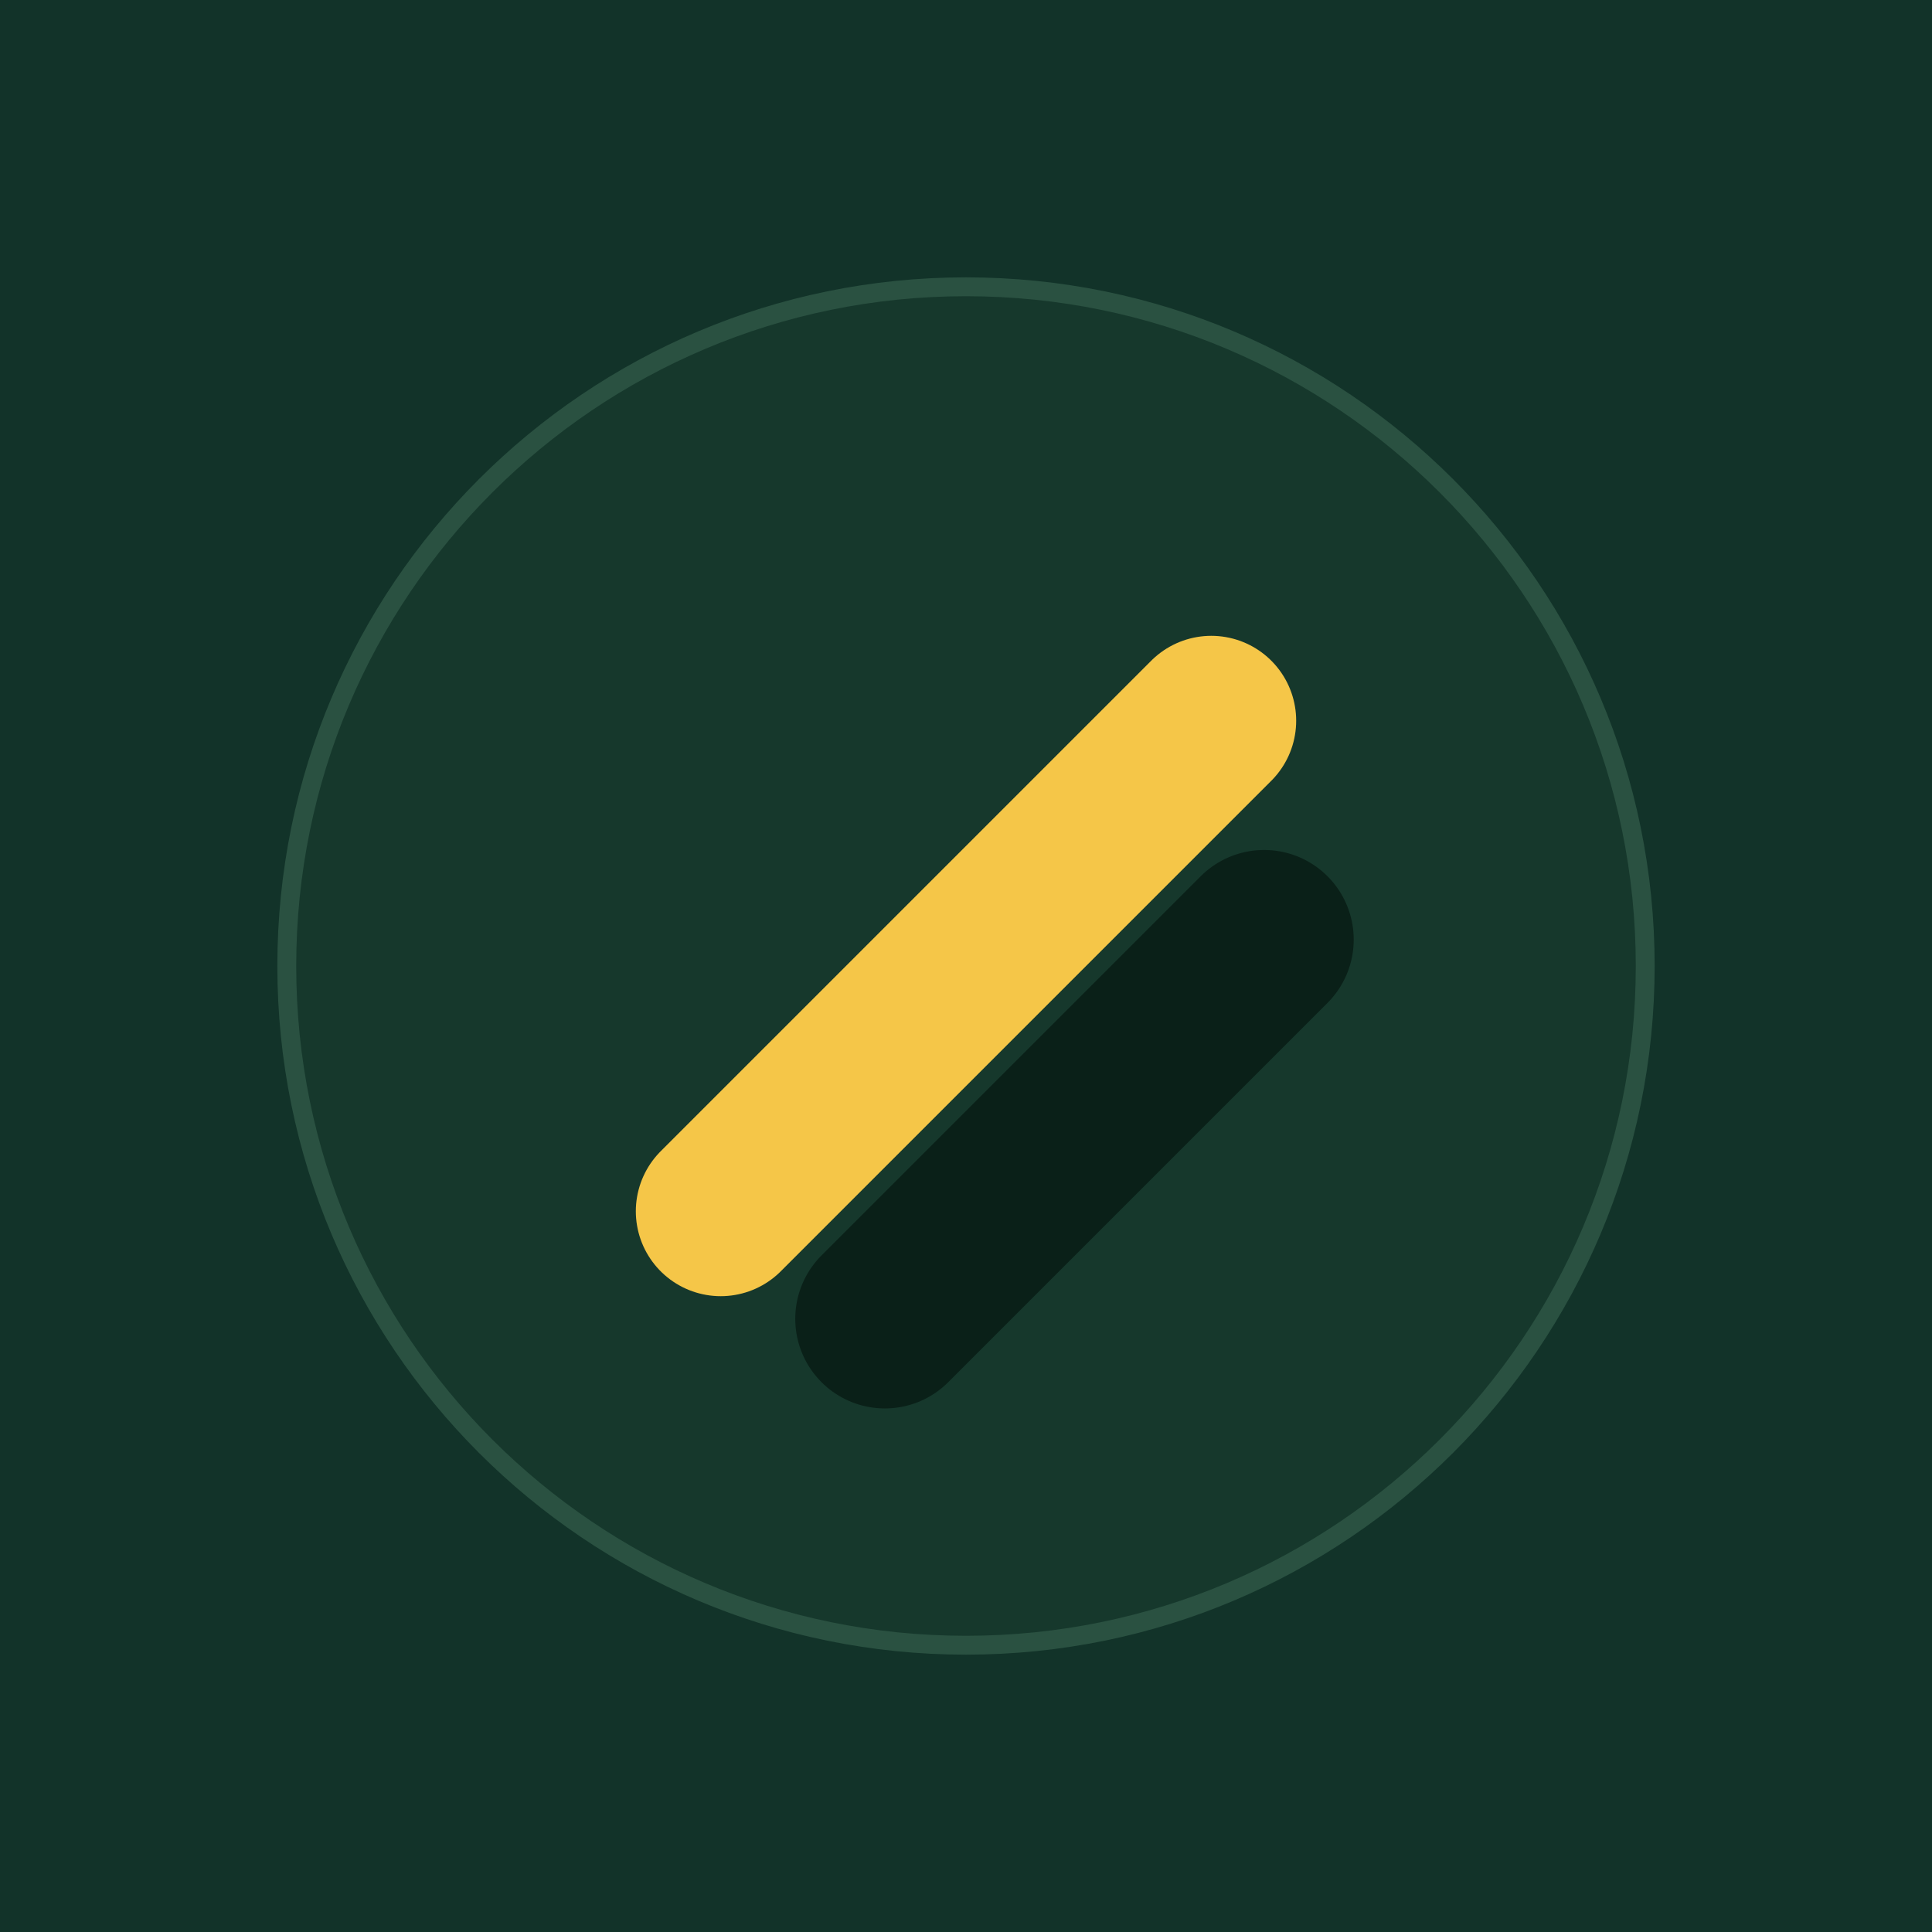
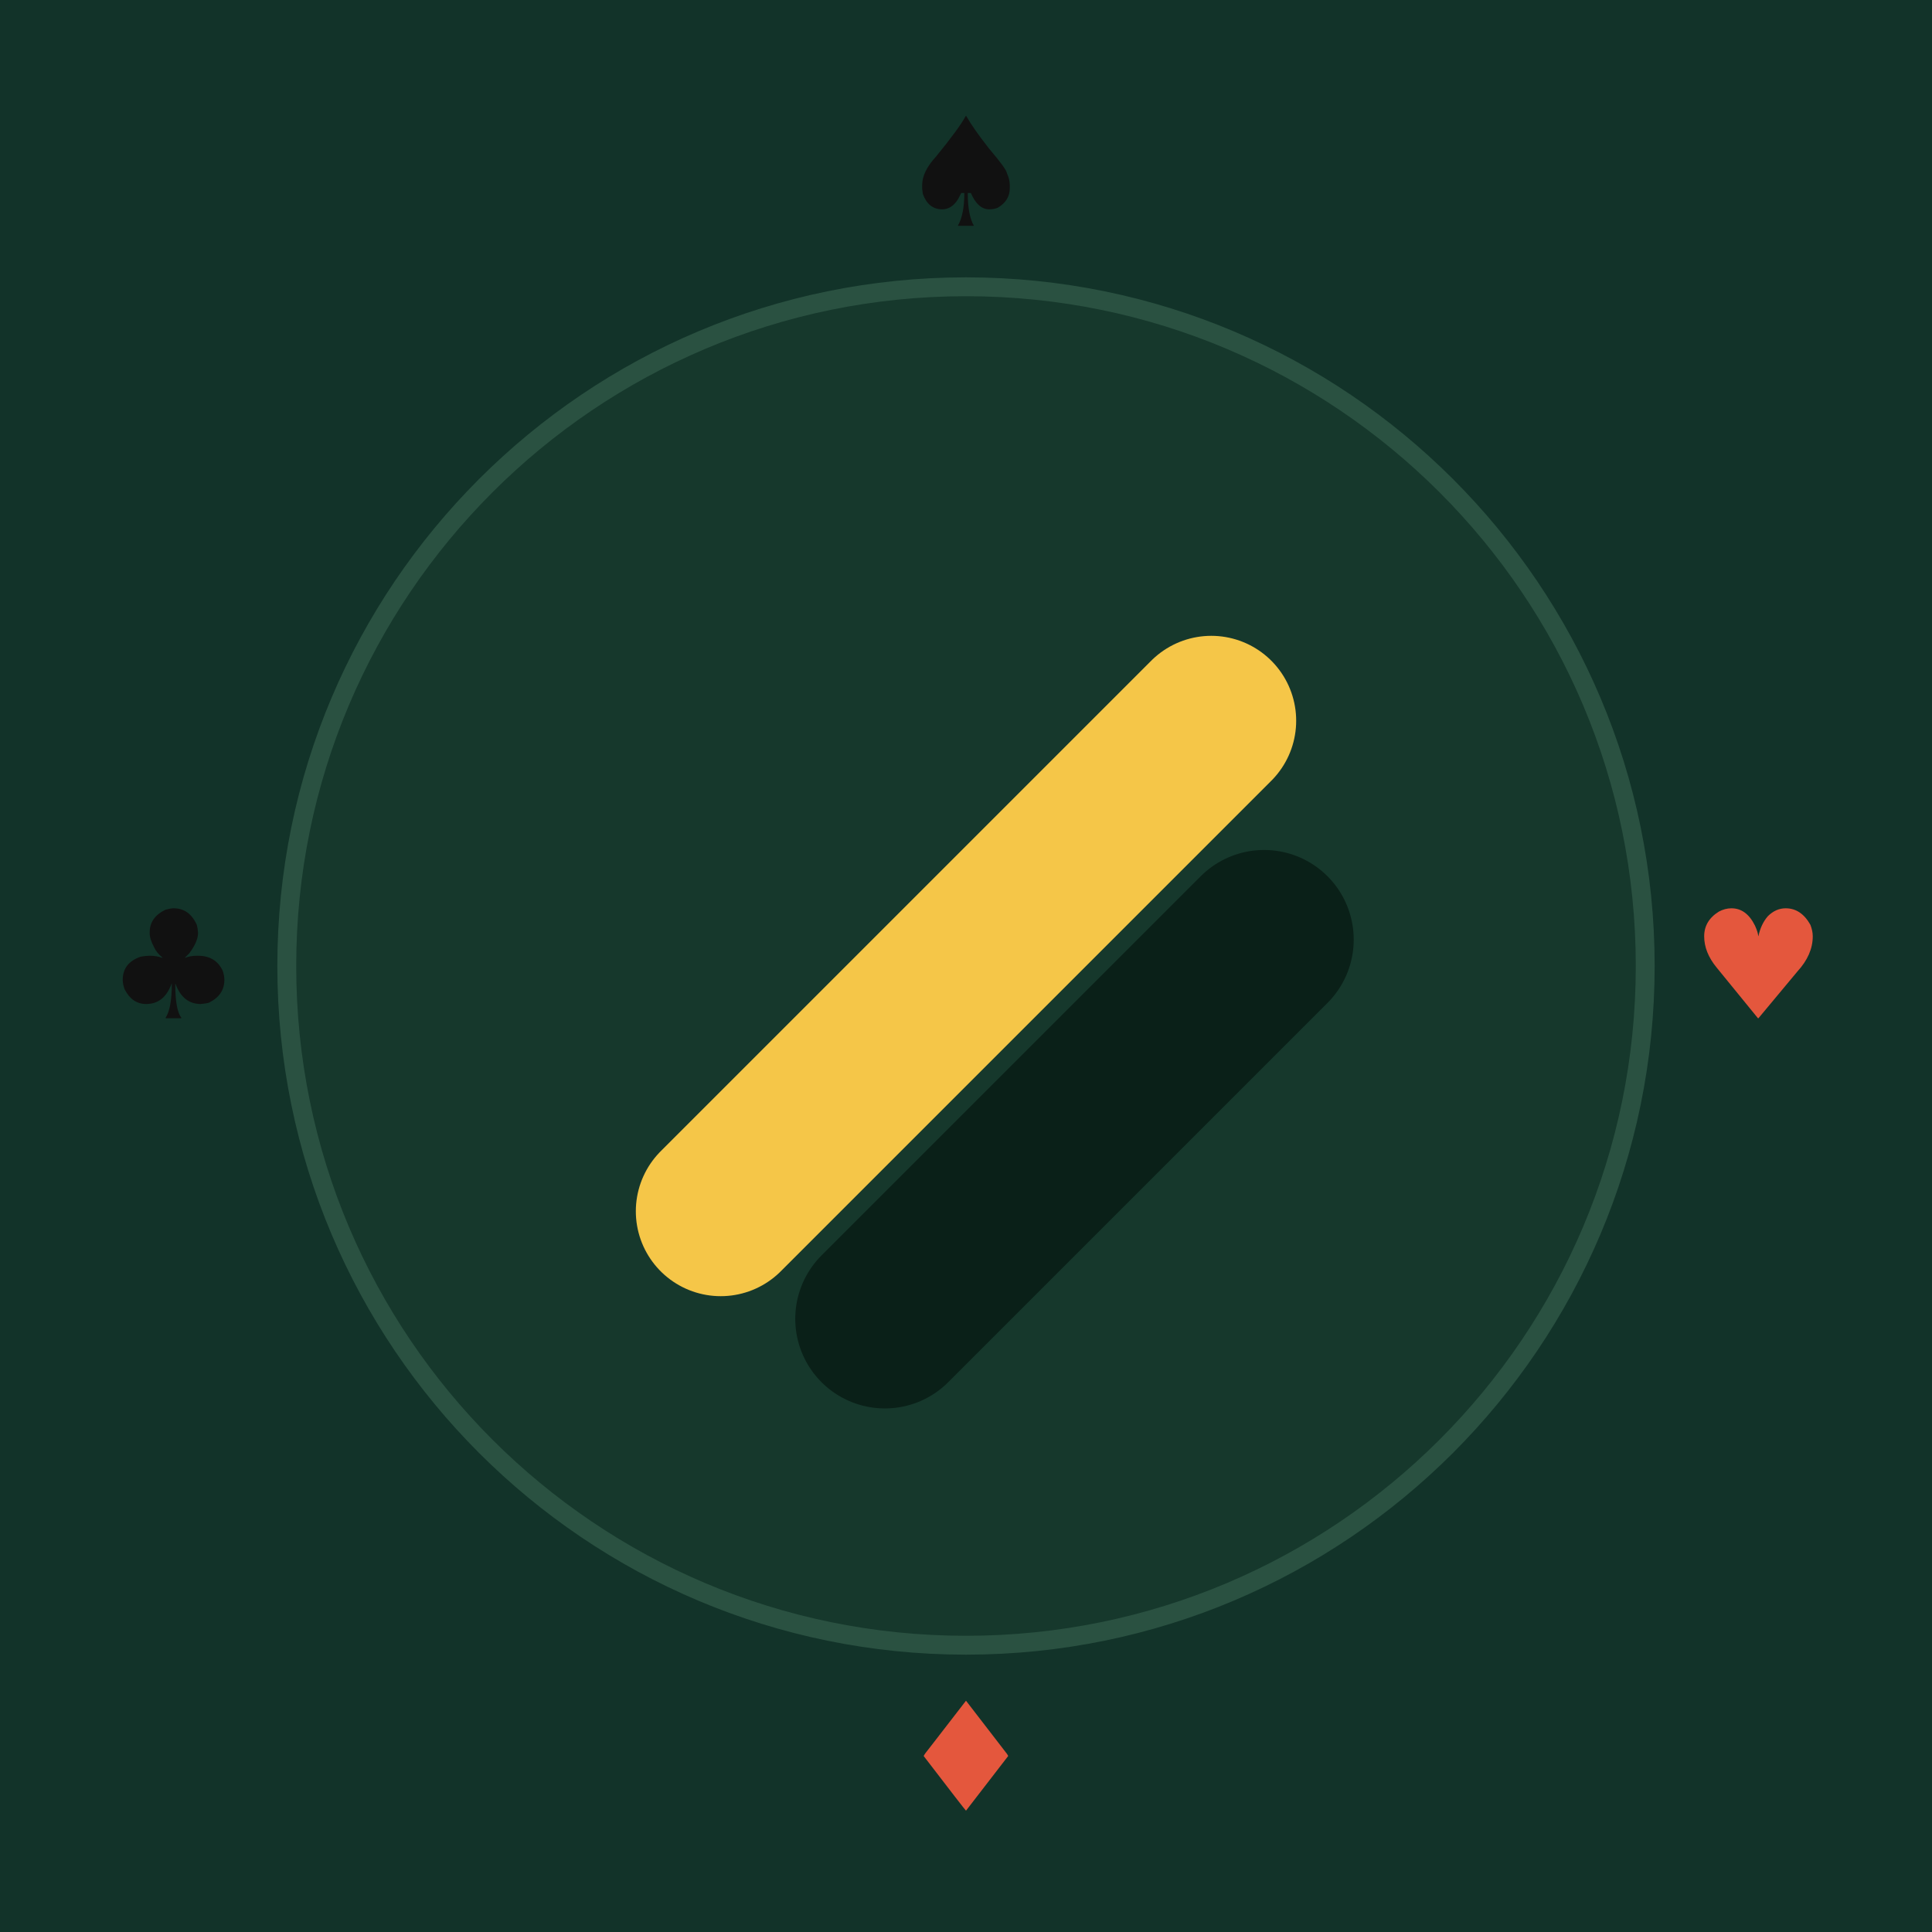
<svg xmlns="http://www.w3.org/2000/svg" viewBox="0 0 1024 1024">
  <rect width="1024" height="1024" fill="#123329" />
  <circle cx="512" cy="512" r="360" fill="#16382c" stroke="#2a5141" stroke-width="10" />
  <line x1="382" y1="642" x2="642" y2="382" stroke="#f5c648" stroke-width="90" stroke-linecap="round" />
  <line x1="469" y1="699" x2="670" y2="498" stroke="#0a2018" stroke-width="95" stroke-linecap="round" />
+   <text x="512" y="92" font-family="system-ui, sans-serif" font-size="80" fill="#111" text-anchor="middle" dominant-baseline="central">♠</text>
+   <text x="932" y="512" font-family="system-ui, sans-serif" font-size="80" fill="#e4573d" text-anchor="middle" dominant-baseline="central">♥</text>
+   <text x="512" y="932" font-family="system-ui, sans-serif" font-size="80" fill="#e4573d" text-anchor="middle" dominant-baseline="central">♦</text>
+   <text x="92" y="512" font-family="system-ui, sans-serif" font-size="80" fill="#111" text-anchor="middle" dominant-baseline="central">♣</text>
</svg>
